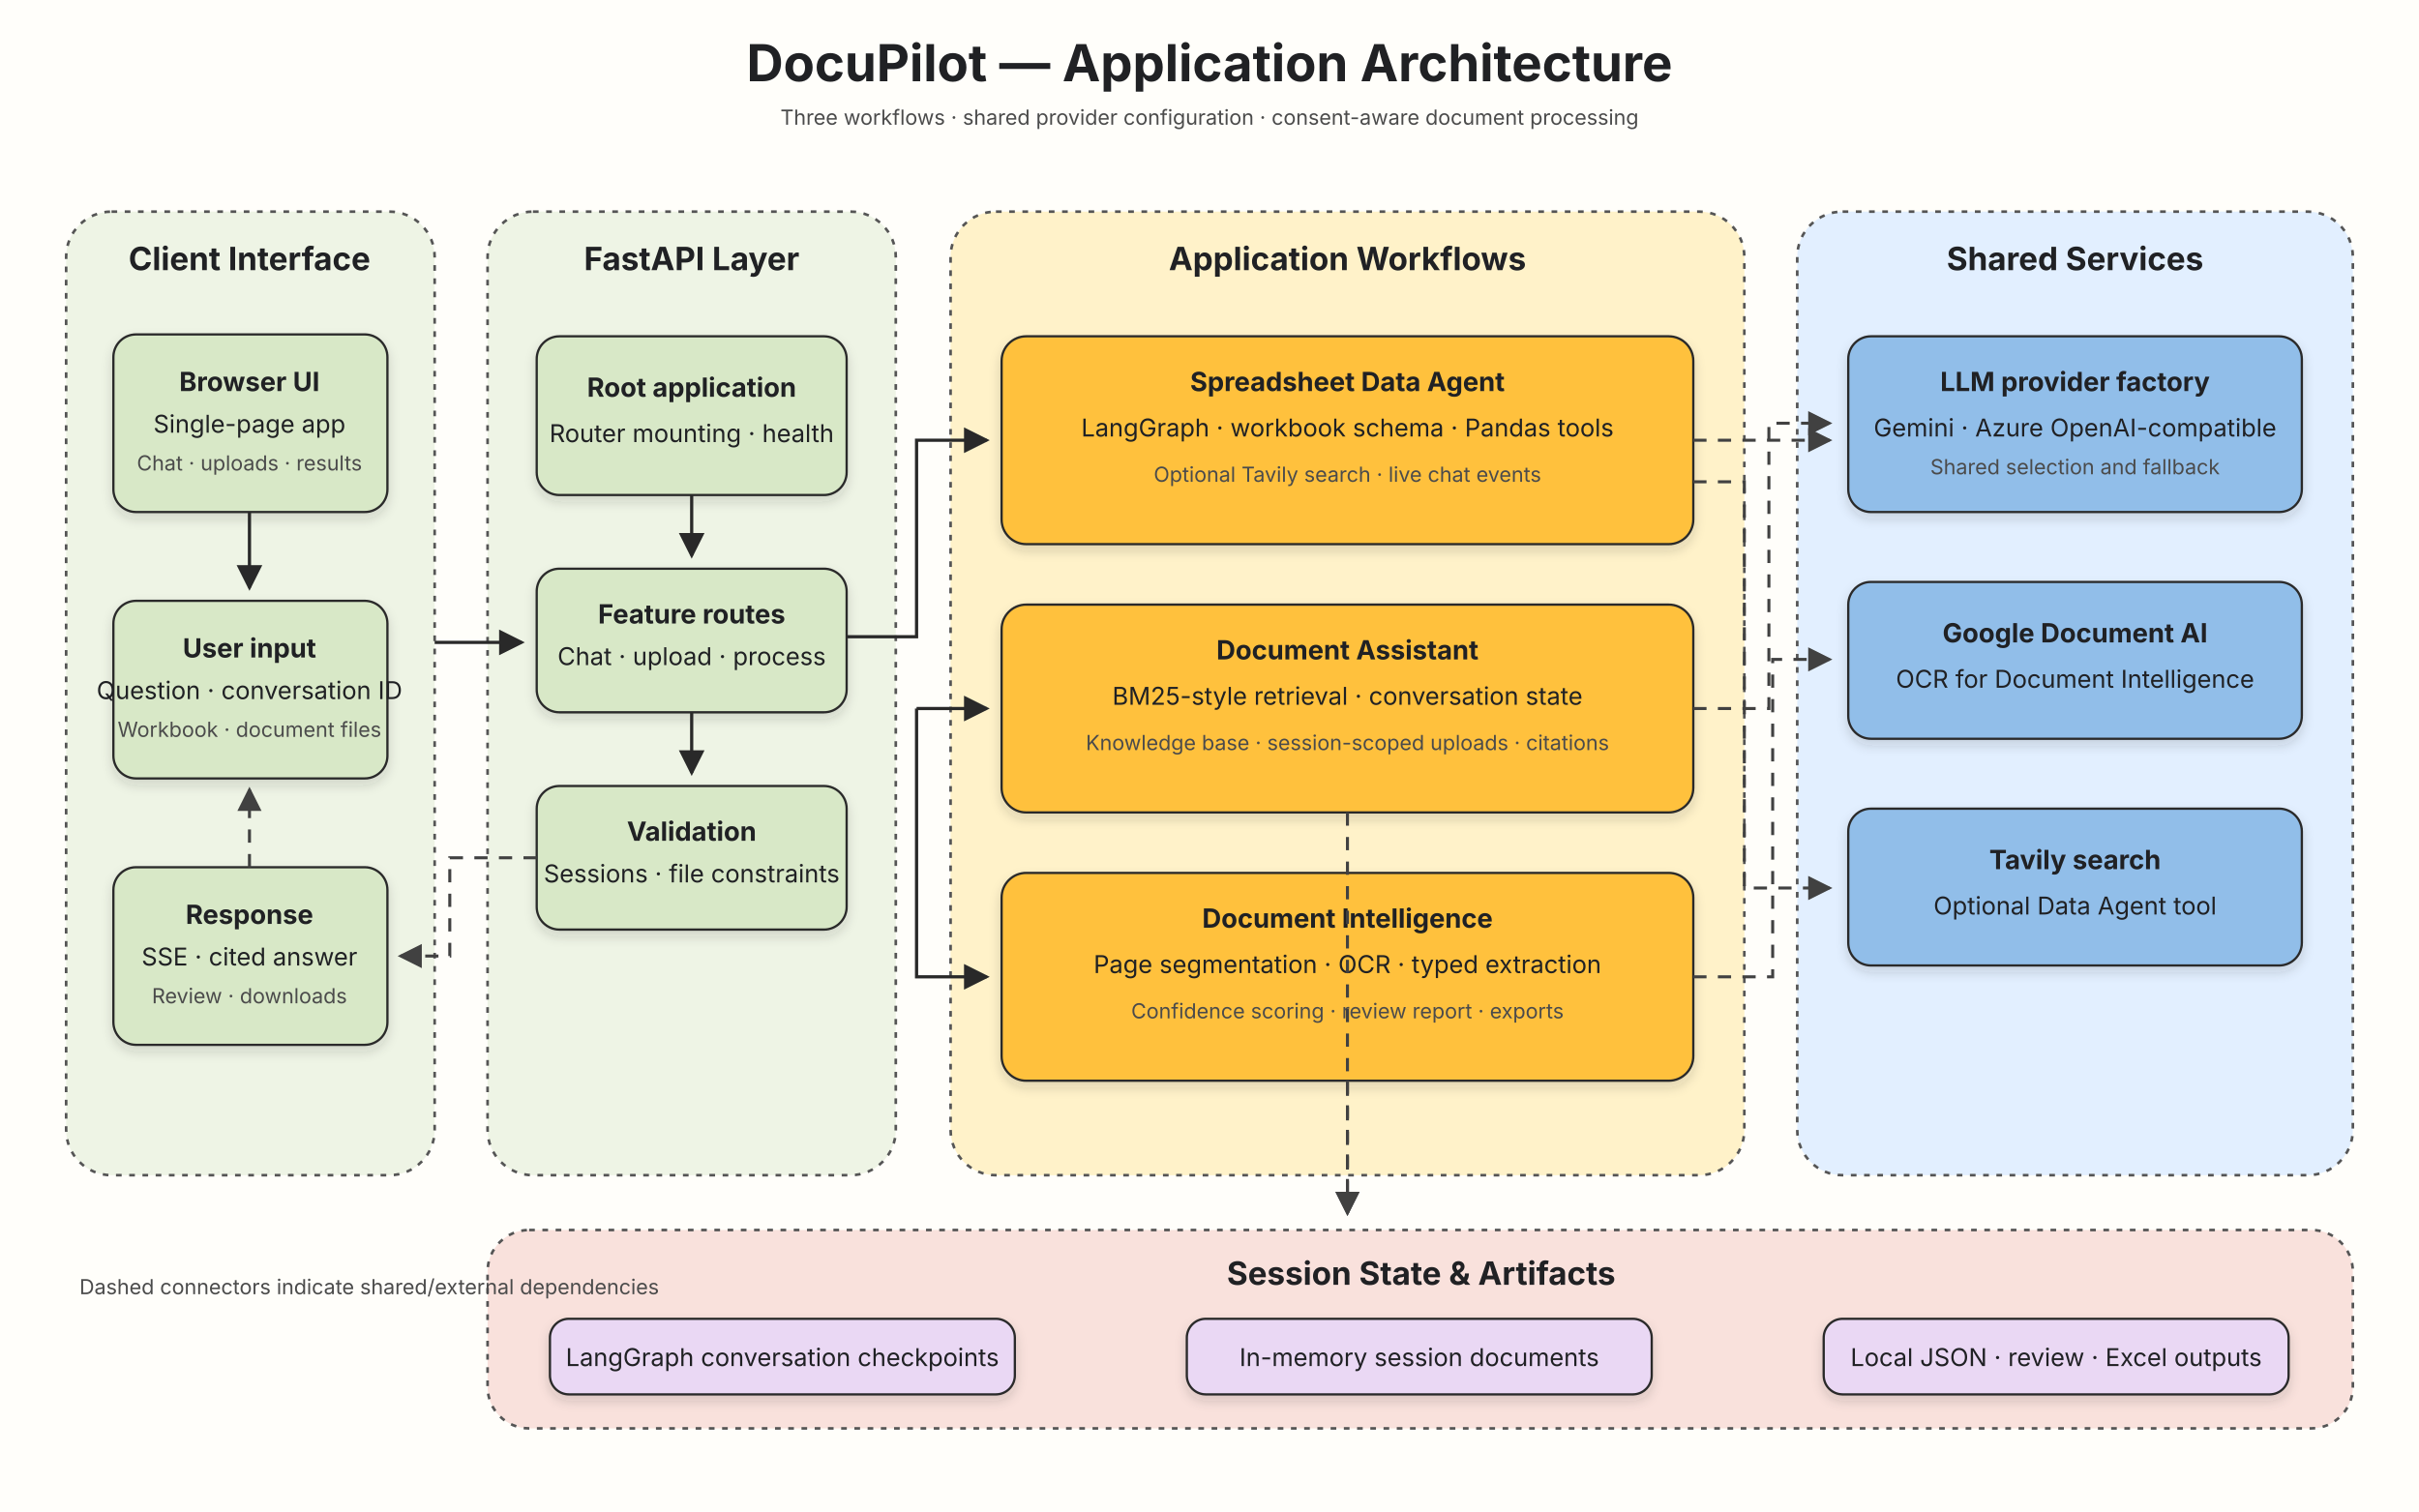
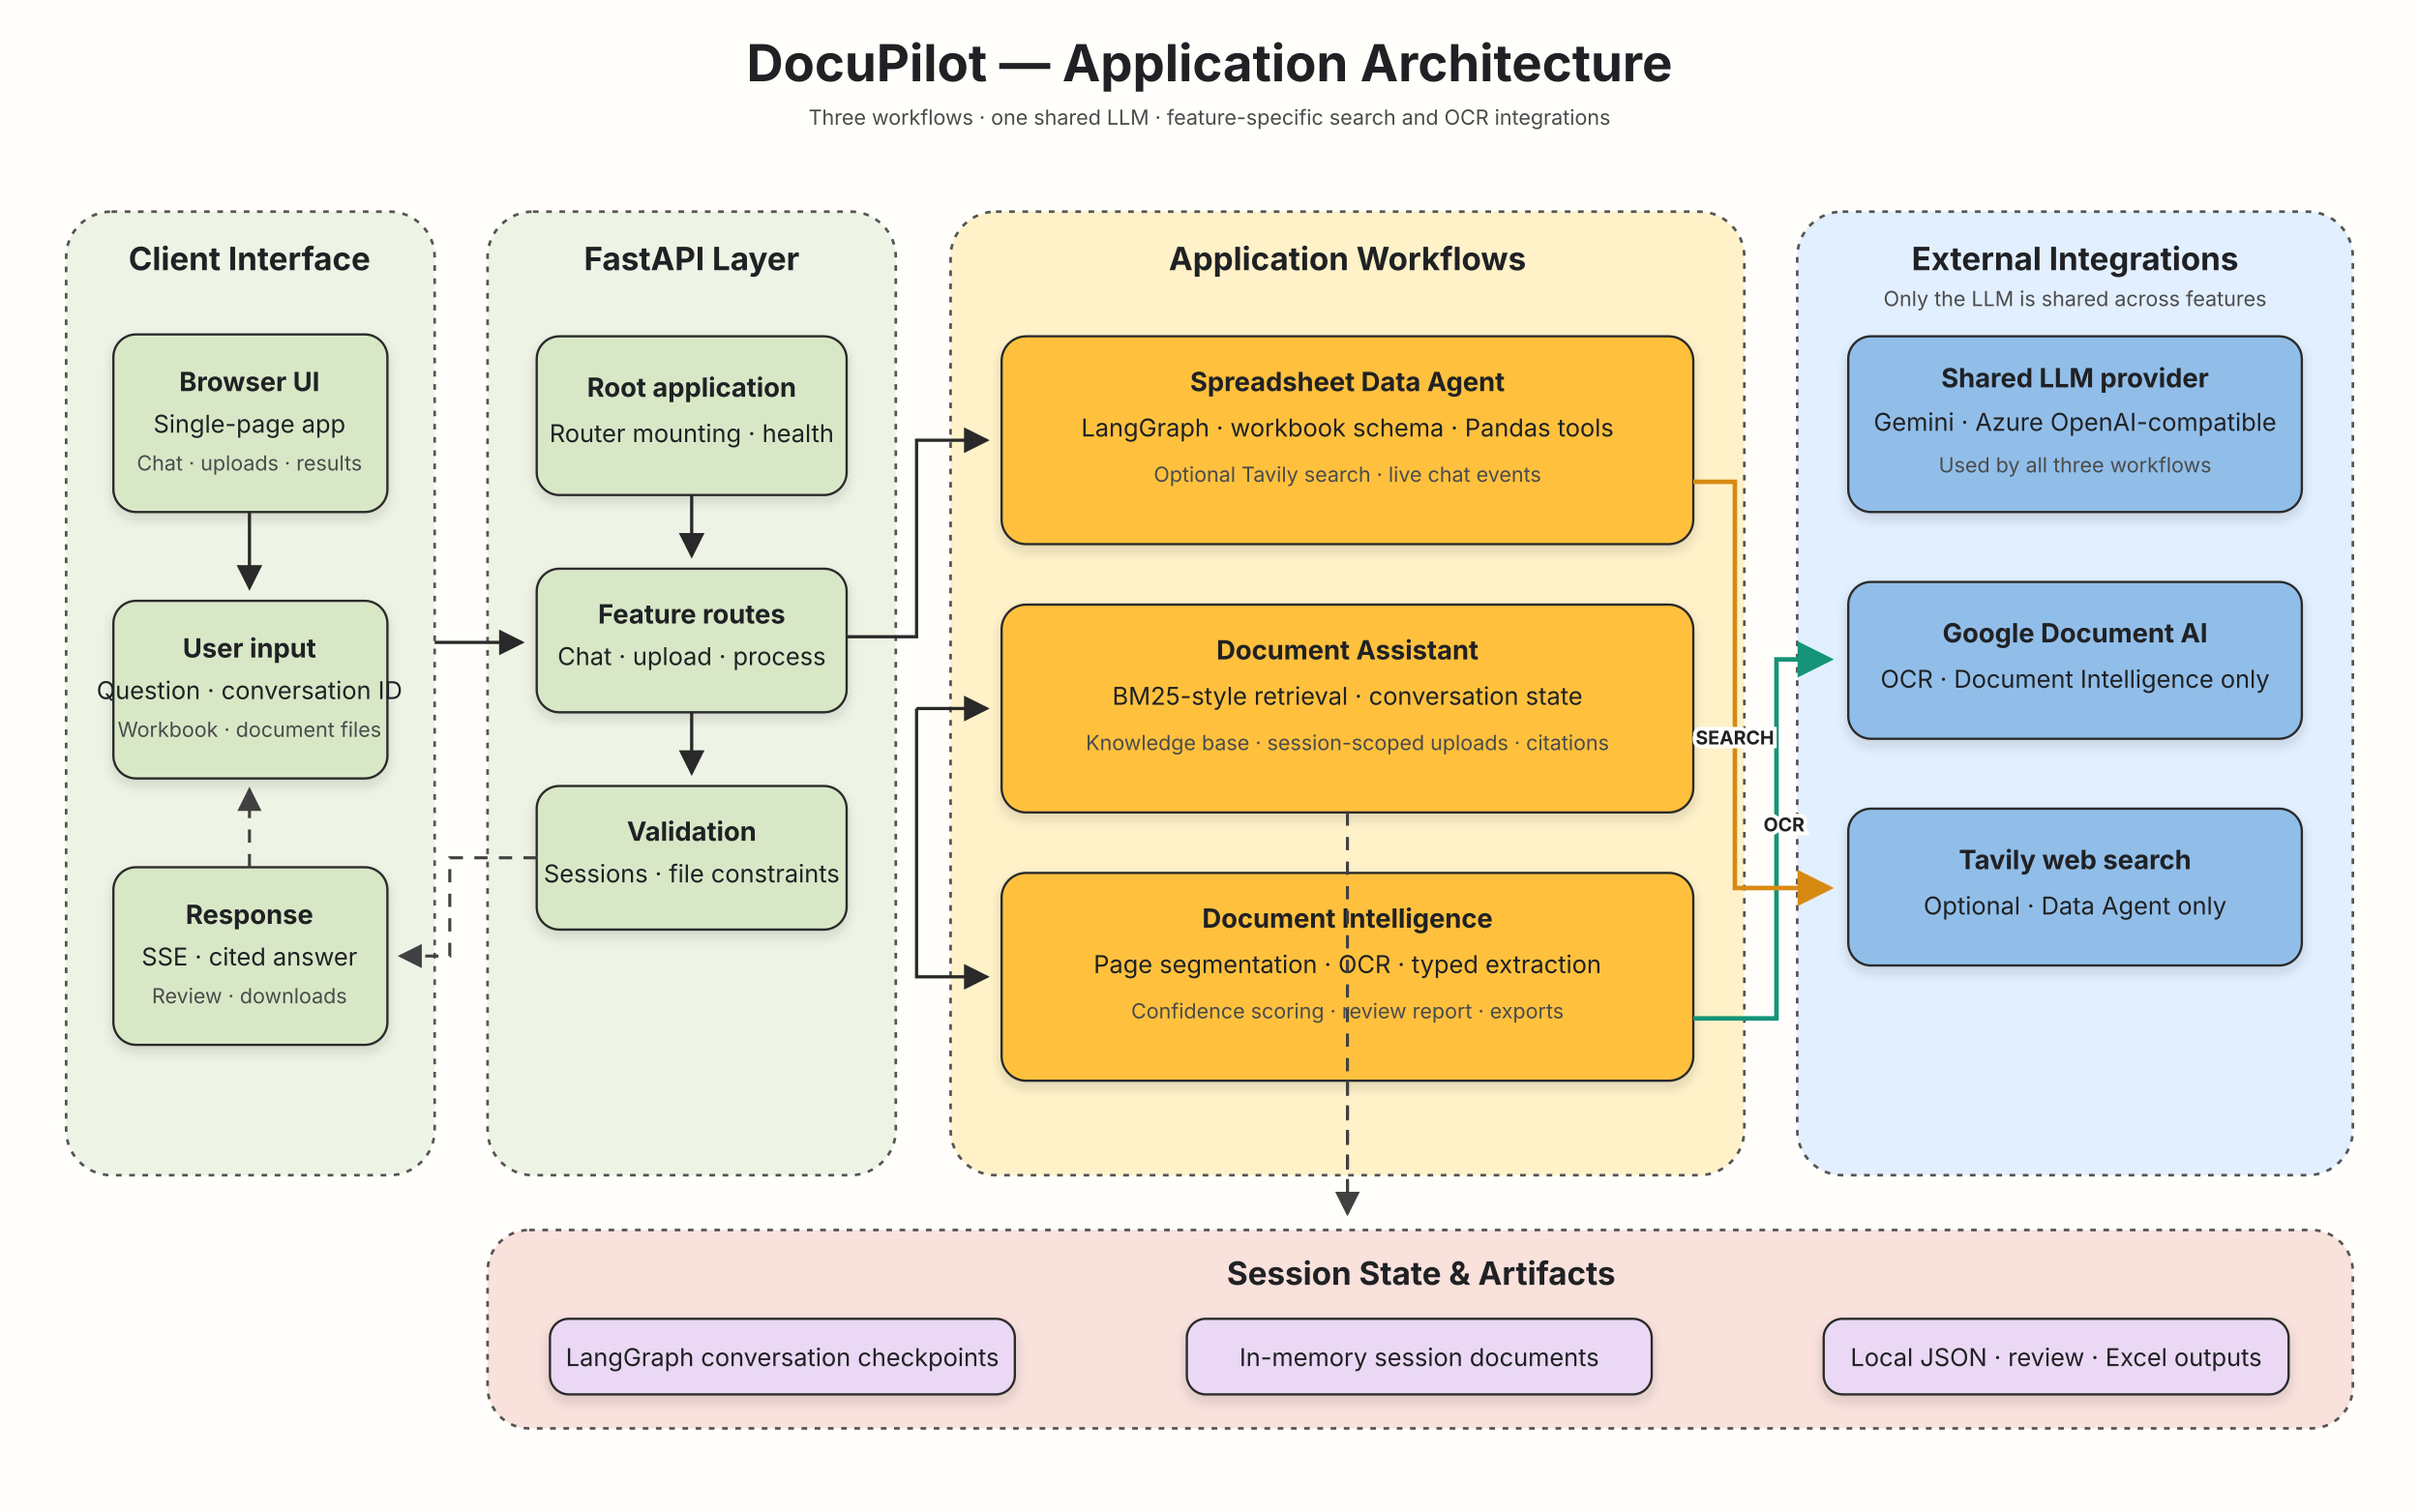
<svg xmlns="http://www.w3.org/2000/svg" viewBox="0 0 1280 800" role="img" aria-labelledby="title desc">
  <defs>
    <filter id="shadow" x="-15%" y="-15%" width="130%" height="140%">
      <feDropShadow dx="0" dy="3" stdDeviation="3" flood-color="#302b20" flood-opacity=".16" />
    </filter>
    <marker id="arrow" markerWidth="8" markerHeight="8" refX="7" refY="4" orient="auto">
      <path d="M0 0L8 4L0 8Z" fill="#292929" />
    </marker>
    <marker id="arrow-dash" markerWidth="8" markerHeight="8" refX="7" refY="4" orient="auto">
      <path d="M0 0L8 4L0 8Z" fill="#414141" />
    </marker>
+     <marker id="arrow-ocr" markerWidth="8" markerHeight="8" refX="7" refY="4" orient="auto">
+       <path d="M0 0L8 4L0 8Z" fill="#159477" />
+     </marker>
+     <marker id="arrow-search" markerWidth="8" markerHeight="8" refX="7" refY="4" orient="auto">
+       <path d="M0 0L8 4L0 8Z" fill="#d78a13" />
+     </marker>
    <style>
      text{font-family:Inter,ui-sans-serif,system-ui,-apple-system,"Segoe UI",sans-serif;fill:#202124}
      .title{font-size:27px;font-weight:750}.group{font-size:17px;font-weight:750}.head{font-size:14px;font-weight:700}.body{font-size:13px}.sub{font-size:11px;fill:#4b4b4b}
-       .zone{stroke:#555;stroke-width:1.4;stroke-dasharray:3 4}.card{stroke:#292929;stroke-width:1.2;filter:url(#shadow)}.arrow{fill:none;stroke:#292929;stroke-width:1.7;marker-end:url(#arrow)}.dash{fill:none;stroke:#414141;stroke-width:1.6;stroke-dasharray:7 6;marker-end:url(#arrow-dash)}
+       .zone{stroke:#555;stroke-width:1.4;stroke-dasharray:3 4}.card{stroke:#292929;stroke-width:1.2;filter:url(#shadow)}.arrow{fill:none;stroke:#292929;stroke-width:1.7;marker-end:url(#arrow)}.dash{fill:none;stroke:#414141;stroke-width:1.6;stroke-dasharray:7 6;marker-end:url(#arrow-dash)}.ocr{fill:none;stroke:#159477;stroke-width:2.4;marker-end:url(#arrow-ocr)}.search{fill:none;stroke:#d78a13;stroke-width:2.4;marker-end:url(#arrow-search)}
    </style>
  </defs>
  <rect width="1280" height="800" fill="#fffefa" />
  <text class="title" x="640" y="43" text-anchor="middle">DocuPilot — Application Architecture</text>
-   <text class="sub" x="640" y="66" text-anchor="middle">Three workflows · shared provider configuration · consent-aware document processing</text>
+   <text class="sub" x="640" y="66" text-anchor="middle">Three workflows · one shared LLM · feature-specific search and OCR integrations</text>
  <rect class="zone" x="35" y="112" width="195" height="510" rx="24" fill="#eef4e5" />
  <text class="group" x="132" y="143" text-anchor="middle">Client Interface</text>
  <rect class="card" x="60" y="177" width="145" height="94" rx="12" fill="#d8e8c7" />
  <text class="head" x="132" y="207" text-anchor="middle">Browser UI</text>
  <text class="body" x="132" y="229" text-anchor="middle">Single-page app</text>
  <text class="sub" x="132" y="249" text-anchor="middle">Chat · uploads · results</text>
  <rect class="card" x="60" y="318" width="145" height="94" rx="12" fill="#d8e8c7" />
  <text class="head" x="132" y="348" text-anchor="middle">User input</text>
  <text class="body" x="132" y="370" text-anchor="middle">Question · conversation ID</text>
  <text class="sub" x="132" y="390" text-anchor="middle">Workbook · document files</text>
  <rect class="card" x="60" y="459" width="145" height="94" rx="12" fill="#d8e8c7" />
  <text class="head" x="132" y="489" text-anchor="middle">Response</text>
  <text class="body" x="132" y="511" text-anchor="middle">SSE · cited answer</text>
  <text class="sub" x="132" y="531" text-anchor="middle">Review · downloads</text>
  <path class="arrow" d="M132 271V311" />
  <path class="dash" d="M132 459V418" />
  <rect class="zone" x="258" y="112" width="216" height="510" rx="24" fill="#eef4e5" />
  <text class="group" x="366" y="143" text-anchor="middle">FastAPI Layer</text>
  <rect class="card" x="284" y="178" width="164" height="84" rx="12" fill="#d8e8c7" />
  <text class="head" x="366" y="210" text-anchor="middle">Root application</text>
  <text class="body" x="366" y="234" text-anchor="middle">Router mounting · health</text>
  <rect class="card" x="284" y="301" width="164" height="76" rx="12" fill="#d8e8c7" />
  <text class="head" x="366" y="330" text-anchor="middle">Feature routes</text>
  <text class="body" x="366" y="352" text-anchor="middle">Chat · upload · process</text>
  <rect class="card" x="284" y="416" width="164" height="76" rx="12" fill="#d8e8c7" />
  <text class="head" x="366" y="445" text-anchor="middle">Validation</text>
  <text class="body" x="366" y="467" text-anchor="middle">Sessions · file constraints</text>
  <path class="arrow" d="M366 262V294" />
  <path class="arrow" d="M366 377V409" />
  <path class="arrow" d="M230 340H276" />
  <path class="dash" d="M284 454H238V506H212" />
  <rect class="zone" x="503" y="112" width="420" height="510" rx="24" fill="#fff2c9" />
  <text class="group" x="713" y="143" text-anchor="middle">Application Workflows</text>
  <rect class="card" x="530" y="178" width="366" height="110" rx="13" fill="#ffc13d" />
  <text class="head" x="713" y="207" text-anchor="middle">Spreadsheet Data Agent</text>
  <text class="body" x="713" y="231" text-anchor="middle">LangGraph · workbook schema · Pandas tools</text>
  <text class="sub" x="713" y="255" text-anchor="middle">Optional Tavily search · live chat events</text>
  <rect class="card" x="530" y="320" width="366" height="110" rx="13" fill="#ffc13d" />
  <text class="head" x="713" y="349" text-anchor="middle">Document Assistant</text>
  <text class="body" x="713" y="373" text-anchor="middle">BM25-style retrieval · conversation state</text>
  <text class="sub" x="713" y="397" text-anchor="middle">Knowledge base · session-scoped uploads · citations</text>
  <rect class="card" x="530" y="462" width="366" height="110" rx="13" fill="#ffc13d" />
  <text class="head" x="713" y="491" text-anchor="middle">Document Intelligence</text>
  <text class="body" x="713" y="515" text-anchor="middle">Page segmentation · OCR · typed extraction</text>
  <text class="sub" x="713" y="539" text-anchor="middle">Confidence scoring · review report · exports</text>
  <path class="arrow" d="M448 337H485V233H522" />
  <path class="arrow" d="M485 375H522" />
  <path class="arrow" d="M485 375V517H522" />
  <rect class="zone" x="951" y="112" width="294" height="510" rx="24" fill="#e2efff" />
-   <text class="group" x="1098" y="143" text-anchor="middle">Shared Services</text>
+   <text class="group" x="1098" y="143" text-anchor="middle">External Integrations</text>
+   <text class="sub" x="1098" y="162" text-anchor="middle">Only the LLM is shared across features</text>
  <rect class="card" x="978" y="178" width="240" height="93" rx="12" fill="#91bee9" />
-   <text class="head" x="1098" y="207" text-anchor="middle">LLM provider factory</text>
-   <text class="body" x="1098" y="231" text-anchor="middle">Gemini · Azure OpenAI-compatible</text>
-   <text class="sub" x="1098" y="251" text-anchor="middle">Shared selection and fallback</text>
+   <text class="head" x="1098" y="205" text-anchor="middle">Shared LLM provider</text>
+   <text class="body" x="1098" y="228" text-anchor="middle">Gemini · Azure OpenAI-compatible</text>
+   <text class="sub" x="1098" y="250" text-anchor="middle">Used by all three workflows</text>
  <rect class="card" x="978" y="308" width="240" height="83" rx="12" fill="#91bee9" />
  <text class="head" x="1098" y="340" text-anchor="middle">Google Document AI</text>
-   <text class="body" x="1098" y="364" text-anchor="middle">OCR for Document Intelligence</text>
+   <text class="body" x="1098" y="364" text-anchor="middle">OCR · Document Intelligence only</text>
  <rect class="card" x="978" y="428" width="240" height="83" rx="12" fill="#91bee9" />
-   <text class="head" x="1098" y="460" text-anchor="middle">Tavily search</text>
-   <text class="body" x="1098" y="484" text-anchor="middle">Optional Data Agent tool</text>
-   <path class="dash" d="M896 233H968" />
-   <path class="dash" d="M896 375H936V224H968" />
-   <path class="dash" d="M896 517H938V349H968" />
-   <path class="dash" d="M896 255H923V470H968" />
+   <text class="head" x="1098" y="460" text-anchor="middle">Tavily web search</text>
+   <text class="body" x="1098" y="484" text-anchor="middle">Optional · Data Agent only</text>
+   <path class="ocr" d="M896 539H940V349H968" />
+   <path class="search" d="M896 255H918V470H968" />
+   <text x="944" y="440" text-anchor="middle" font-size="10" font-weight="700" fill="#087c62" style="paint-order:stroke;stroke:#fffefa;stroke-width:4px">OCR</text>
+   <text x="918" y="394" text-anchor="middle" font-size="10" font-weight="700" fill="#a56500" style="paint-order:stroke;stroke:#fffefa;stroke-width:4px">SEARCH</text>
  <rect class="zone" x="258" y="651" width="987" height="105" rx="22" fill="#f9e1dc" />
  <text class="group" x="752" y="680" text-anchor="middle">Session State &amp; Artifacts</text>
  <rect class="card" x="291" y="698" width="246" height="40" rx="10" fill="#ead8f4" />
  <text class="body" x="414" y="723" text-anchor="middle">LangGraph conversation checkpoints</text>
  <rect class="card" x="628" y="698" width="246" height="40" rx="10" fill="#ead8f4" />
  <text class="body" x="751" y="723" text-anchor="middle">In-memory session documents</text>
  <rect class="card" x="965" y="698" width="246" height="40" rx="10" fill="#ead8f4" />
  <text class="body" x="1088" y="723" text-anchor="middle">Local JSON · review · Excel outputs</text>
  <path class="dash" d="M713 572V642" />
  <path class="dash" d="M713 430V642" />
-   <text class="sub" x="42" y="685">Dashed connectors indicate shared/external dependencies</text>
</svg>
